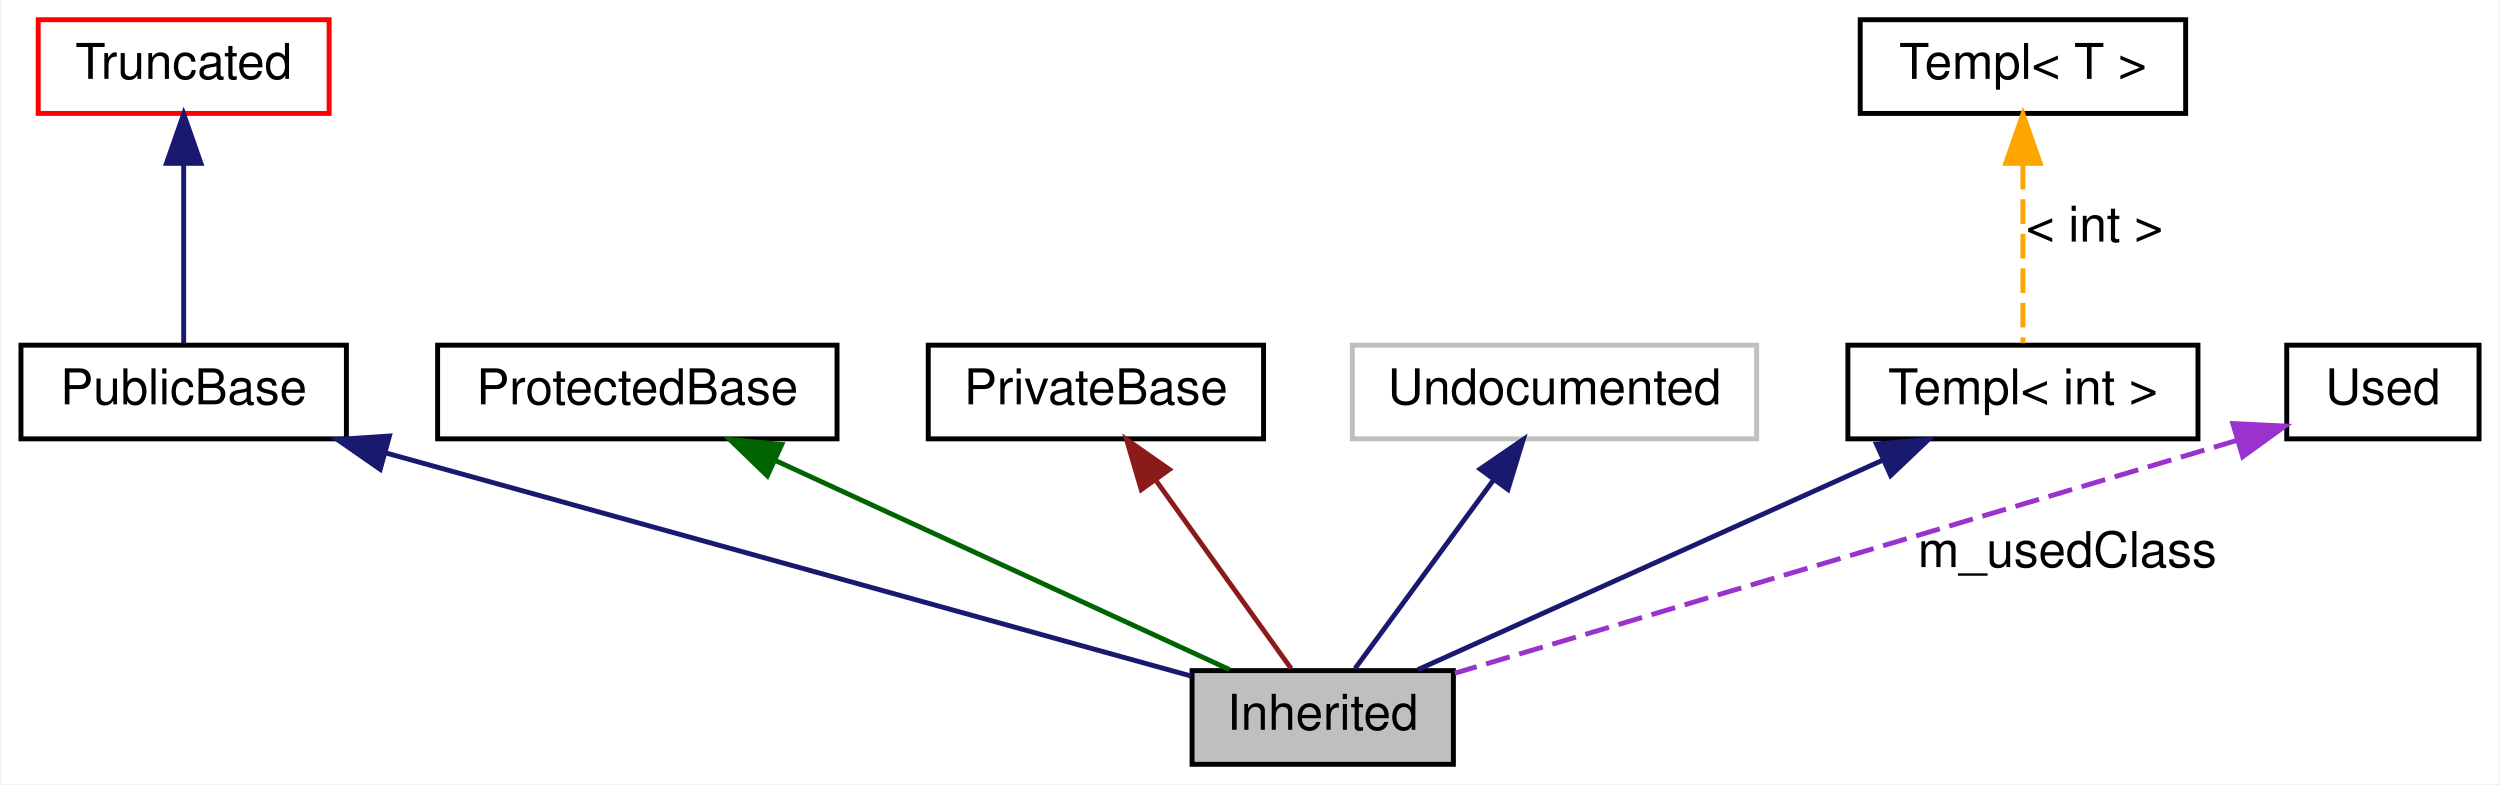
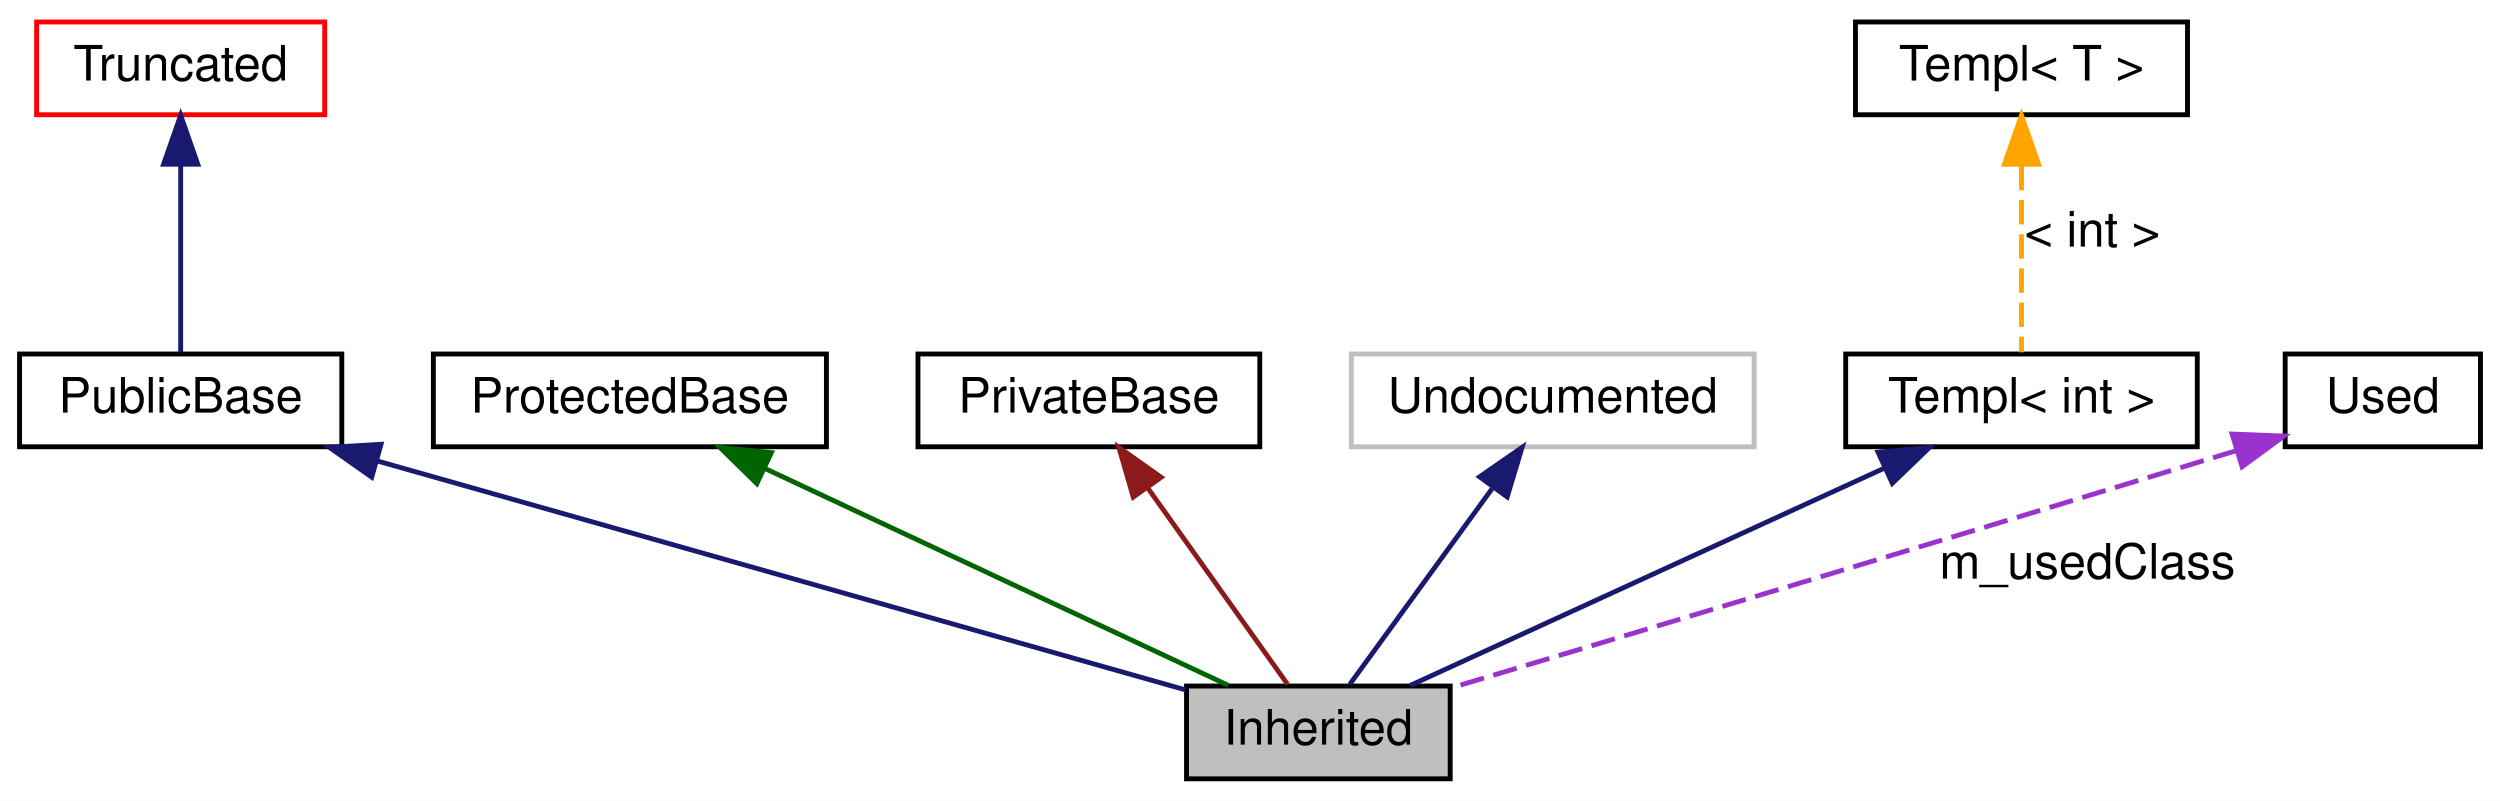
- <svg xmlns="http://www.w3.org/2000/svg" xmlns:xlink="http://www.w3.org/1999/xlink" width="507pt" height="159pt" viewBox="0.00 0.00 506.50 159.00">
-   <g id="graph0" class="graph" transform="scale(1 1) rotate(0) translate(4 155)">
-     <polygon fill="white" stroke="none" points="-4,4 -4,-155 502.5,-155 502.5,4 -4,4" />
+ <svg xmlns="http://www.w3.org/2000/svg" xmlns:xlink="http://www.w3.org/1999/xlink" width="512pt" height="164pt" viewBox="0.00 0.00 512.00 164.00">
+   <g id="graph0" class="graph" transform="scale(1 1) rotate(0) translate(4 160)">
+     <polygon fill="white" stroke="none" points="-4,4 -4,-160 508,-160 508,4 -4,4" />
    <g id="node1" class="node">
-       <polygon fill="#bfbfbf" stroke="black" points="290.5,-19 237.5,-19 237.5,-0 290.5,-0 290.5,-19" />
-       <text text-anchor="middle" x="264" y="-7" font-family="Helvetica,sans-Serif" font-size="10.00">Inherited</text>
+       <polygon fill="#bfbfbf" stroke="black" points="293,-19.5 239,-19.5 239,-0.5 293,-0.5 293,-19.5" />
+       <text text-anchor="middle" x="266" y="-7.5" font-family="Helvetica,sans-Serif" font-size="10.00">Inherited</text>
    </g>
    <g id="node2" class="node">
      <g id="a_node2">
        <a xlink:href="$classPublicBase.html" xlink:title="PublicBase">
-           <polygon fill="none" stroke="black" points="66,-85 0,-85 0,-66 66,-66 66,-85" />
-           <text text-anchor="middle" x="33" y="-73" font-family="Helvetica,sans-Serif" font-size="10.00">PublicBase</text>
+           <polygon fill="none" stroke="black" points="66,-87.5 0,-87.5 0,-68.5 66,-68.5 66,-87.5" />
+           <text text-anchor="middle" x="33" y="-75.5" font-family="Helvetica,sans-Serif" font-size="10.00">PublicBase</text>
        </a>
      </g>
    </g>
    <g id="edge1" class="edge">
-       <path fill="none" stroke="midnightblue" d="M74.041,-63.129C121.189,-50.067 197.19,-29.01 237.274,-17.905" />
-       <polygon fill="midnightblue" stroke="midnightblue" points="72.856,-59.826 64.154,-65.869 74.725,-66.572 72.856,-59.826" />
+       <path fill="none" stroke="midnightblue" d="M73.083,-65.646C120.433,-52.233 197.919,-30.285 238.791,-18.707" />
+       <polygon fill="midnightblue" stroke="midnightblue" points="72.128,-62.279 63.461,-68.372 74.036,-69.014 72.128,-62.279" />
    </g>
    <g id="node3" class="node">
      <g id="a_node3">
        <a xlink:href="$classTruncated.html" xlink:title="Truncated">
-           <polygon fill="none" stroke="red" points="62.5,-151 3.5,-151 3.5,-132 62.5,-132 62.5,-151" />
-           <text text-anchor="middle" x="33" y="-139" font-family="Helvetica,sans-Serif" font-size="10.00">Truncated</text>
+           <polygon fill="none" stroke="red" points="62.5,-155.5 3.5,-155.5 3.5,-136.5 62.5,-136.5 62.5,-155.5" />
+           <text text-anchor="middle" x="33" y="-143.5" font-family="Helvetica,sans-Serif" font-size="10.00">Truncated</text>
        </a>
      </g>
    </g>
    <g id="edge2" class="edge">
-       <path fill="none" stroke="midnightblue" d="M33,-121.584C33,-109.625 33,-94.721 33,-85.405" />
-       <polygon fill="midnightblue" stroke="midnightblue" points="29.5,-121.869 33,-131.869 36.5,-121.869 29.5,-121.869" />
+       <path fill="none" stroke="midnightblue" d="M33,-126.041C33,-113.472 33,-97.563 33,-87.841" />
+       <polygon fill="midnightblue" stroke="midnightblue" points="29.5,-126.372 33,-136.372 36.5,-126.372 29.5,-126.372" />
    </g>
    <g id="node4" class="node">
      <g id="a_node4">
        <a xlink:href="$classProtectedBase.html" xlink:title="ProtectedBase">
-           <polygon fill="none" stroke="black" points="165.5,-85 84.5,-85 84.5,-66 165.5,-66 165.5,-85" />
-           <text text-anchor="middle" x="125" y="-73" font-family="Helvetica,sans-Serif" font-size="10.00">ProtectedBase</text>
+           <polygon fill="none" stroke="black" points="165.25,-87.5 84.75,-87.5 84.75,-68.5 165.25,-68.5 165.25,-87.5" />
+           <text text-anchor="middle" x="125" y="-75.5" font-family="Helvetica,sans-Serif" font-size="10.00">ProtectedBase</text>
        </a>
      </g>
    </g>
    <g id="edge3" class="edge">
-       <path fill="none" stroke="darkgreen" d="M153.173,-61.528C180.565,-48.916 221.408,-30.11 245.107,-19.199" />
-       <polygon fill="darkgreen" stroke="darkgreen" points="151.366,-58.507 143.746,-65.869 154.293,-64.865 151.366,-58.507" />
+       <path fill="none" stroke="darkgreen" d="M152.699,-64.035C180.763,-50.898 223.387,-30.946 247.562,-19.631" />
+       <polygon fill="darkgreen" stroke="darkgreen" points="151.006,-60.962 143.433,-68.372 153.974,-67.302 151.006,-60.962" />
    </g>
    <g id="node5" class="node">
      <g id="a_node5">
        <a xlink:href="$classPrivateBase.html" xlink:title="PrivateBase">
-           <polygon fill="none" stroke="black" points="252,-85 184,-85 184,-66 252,-66 252,-85" />
-           <text text-anchor="middle" x="218" y="-73" font-family="Helvetica,sans-Serif" font-size="10.00">PrivateBase</text>
+           <polygon fill="none" stroke="black" points="254,-87.5 184,-87.5 184,-68.5 254,-68.5 254,-87.5" />
+           <text text-anchor="middle" x="219" y="-75.5" font-family="Helvetica,sans-Serif" font-size="10.00">PrivateBase</text>
        </a>
      </g>
    </g>
    <g id="edge4" class="edge">
-       <path fill="none" stroke="#8b1a1a" d="M230.284,-57.409C239.076,-45.176 250.558,-29.201 257.599,-19.405" />
-       <polygon fill="#8b1a1a" stroke="#8b1a1a" points="227.198,-55.706 224.204,-65.869 232.882,-59.791 227.198,-55.706" />
+       <path fill="none" stroke="#8b1a1a" d="M231.15,-59.938C240.284,-47.112 252.428,-30.059 259.704,-19.841" />
+       <polygon fill="#8b1a1a" stroke="#8b1a1a" points="228.094,-58.196 225.144,-68.372 233.796,-62.256 228.094,-58.196" />
    </g>
    <g id="node6" class="node">
-       <polygon fill="none" stroke="#bfbfbf" points="352,-85 270,-85 270,-66 352,-66 352,-85" />
-       <text text-anchor="middle" x="311" y="-73" font-family="Helvetica,sans-Serif" font-size="10.00">Undocumented</text>
+       <polygon fill="none" stroke="#bfbfbf" points="355.25,-87.5 272.75,-87.5 272.75,-68.5 355.25,-68.5 355.25,-87.5" />
+       <text text-anchor="middle" x="314" y="-75.5" font-family="Helvetica,sans-Serif" font-size="10.00">Undocumented</text>
    </g>
    <g id="edge5" class="edge">
-       <path fill="none" stroke="midnightblue" d="M298.712,-57.767C289.696,-45.49 277.804,-29.297 270.54,-19.405" />
-       <polygon fill="midnightblue" stroke="midnightblue" points="295.921,-59.88 304.661,-65.869 301.563,-55.737 295.921,-59.88" />
+       <path fill="none" stroke="midnightblue" d="M301.591,-59.938C292.263,-47.112 279.861,-30.059 272.43,-19.841" />
+       <polygon fill="midnightblue" stroke="midnightblue" points="299.012,-62.343 307.725,-68.372 304.674,-58.226 299.012,-62.343" />
    </g>
    <g id="node7" class="node">
      <g id="a_node7">
        <a xlink:href="$classTempl.html" xlink:title="Templ&lt; int &gt;">
-           <polygon fill="none" stroke="black" points="441.5,-85 370.5,-85 370.5,-66 441.5,-66 441.5,-85" />
-           <text text-anchor="middle" x="406" y="-73" font-family="Helvetica,sans-Serif" font-size="10.00">Templ&lt; int &gt;</text>
+           <polygon fill="none" stroke="black" points="446,-87.5 374,-87.5 374,-68.5 446,-68.5 446,-87.5" />
+           <text text-anchor="middle" x="410" y="-75.5" font-family="Helvetica,sans-Serif" font-size="10.00">Templ&lt; int &gt;</text>
        </a>
      </g>
    </g>
    <g id="edge6" class="edge">
-       <path fill="none" stroke="midnightblue" d="M377.586,-61.694C349.602,-49.081 307.617,-30.158 283.301,-19.199" />
-       <polygon fill="midnightblue" stroke="midnightblue" points="376.294,-64.951 386.849,-65.869 379.171,-58.569 376.294,-64.951" />
+       <path fill="none" stroke="midnightblue" d="M381.712,-64.035C353.05,-50.898 309.519,-30.946 284.83,-19.631" />
+       <polygon fill="midnightblue" stroke="midnightblue" points="380.626,-67.387 391.175,-68.372 383.542,-61.023 380.626,-67.387" />
    </g>
    <g id="node8" class="node">
      <g id="a_node8">
        <a xlink:href="$classTempl.html" xlink:title="Templ&lt; T &gt;">
-           <polygon fill="none" stroke="black" points="439,-151 373,-151 373,-132 439,-132 439,-151" />
-           <text text-anchor="middle" x="406" y="-139" font-family="Helvetica,sans-Serif" font-size="10.00">Templ&lt; T &gt;</text>
+           <polygon fill="none" stroke="black" points="444,-155.5 376,-155.5 376,-136.5 444,-136.5 444,-155.5" />
+           <text text-anchor="middle" x="410" y="-143.5" font-family="Helvetica,sans-Serif" font-size="10.00">Templ&lt; T &gt;</text>
        </a>
      </g>
    </g>
    <g id="edge7" class="edge">
-       <path fill="none" stroke="orange" stroke-dasharray="5,2" d="M406,-121.584C406,-109.625 406,-94.721 406,-85.405" />
-       <polygon fill="orange" stroke="orange" points="402.5,-121.869 406,-131.869 409.5,-121.869 402.5,-121.869" />
-       <text text-anchor="middle" x="420.5" y="-106" font-family="Helvetica,sans-Serif" font-size="10.00">&lt; int &gt;</text>
+       <path fill="none" stroke="orange" stroke-dasharray="5,2" d="M410,-126.041C410,-113.472 410,-97.563 410,-87.841" />
+       <polygon fill="orange" stroke="orange" points="406.5,-126.372 410,-136.372 413.5,-126.372 406.5,-126.372" />
+       <text text-anchor="middle" x="424.5" y="-109.5" font-family="Helvetica,sans-Serif" font-size="10.00">&lt; int &gt;</text>
    </g>
    <g id="node9" class="node">
      <g id="a_node9">
        <a xlink:href="$classUsed.html" xlink:title="Used">
-           <polygon fill="none" stroke="black" points="498.5,-85 459.5,-85 459.5,-66 498.5,-66 498.5,-85" />
-           <text text-anchor="middle" x="479" y="-73" font-family="Helvetica,sans-Serif" font-size="10.00">Used</text>
+           <polygon fill="none" stroke="black" points="504,-87.5 464,-87.5 464,-68.5 504,-68.5 504,-87.5" />
+           <text text-anchor="middle" x="484" y="-75.5" font-family="Helvetica,sans-Serif" font-size="10.00">Used</text>
        </a>
      </g>
    </g>
    <g id="edge8" class="edge">
-       <path fill="none" stroke="#9a32cd" stroke-dasharray="5,2" d="M449.518,-65.724C407.548,-53.231 331.194,-30.502 290.768,-18.468" />
-       <polygon fill="#9a32cd" stroke="#9a32cd" points="448.576,-69.095 459.159,-68.594 450.573,-62.386 448.576,-69.095" />
-       <text text-anchor="middle" x="415" y="-40" font-family="Helvetica,sans-Serif" font-size="10.00">m_usedClass</text>
+       <path fill="none" stroke="#9a32cd" stroke-dasharray="5,2" d="M454.017,-67.715C390.967,-48.446 328.208,-29.607 293.25,-19.144" />
+       <polygon fill="#9a32cd" stroke="#9a32cd" points="453.138,-71.107 463.725,-70.685 455.186,-64.413 453.138,-71.107" />
+       <text text-anchor="middle" x="423.5" y="-41.5" font-family="Helvetica,sans-Serif" font-size="10.00">m_usedClass</text>
    </g>
  </g>
</svg>
